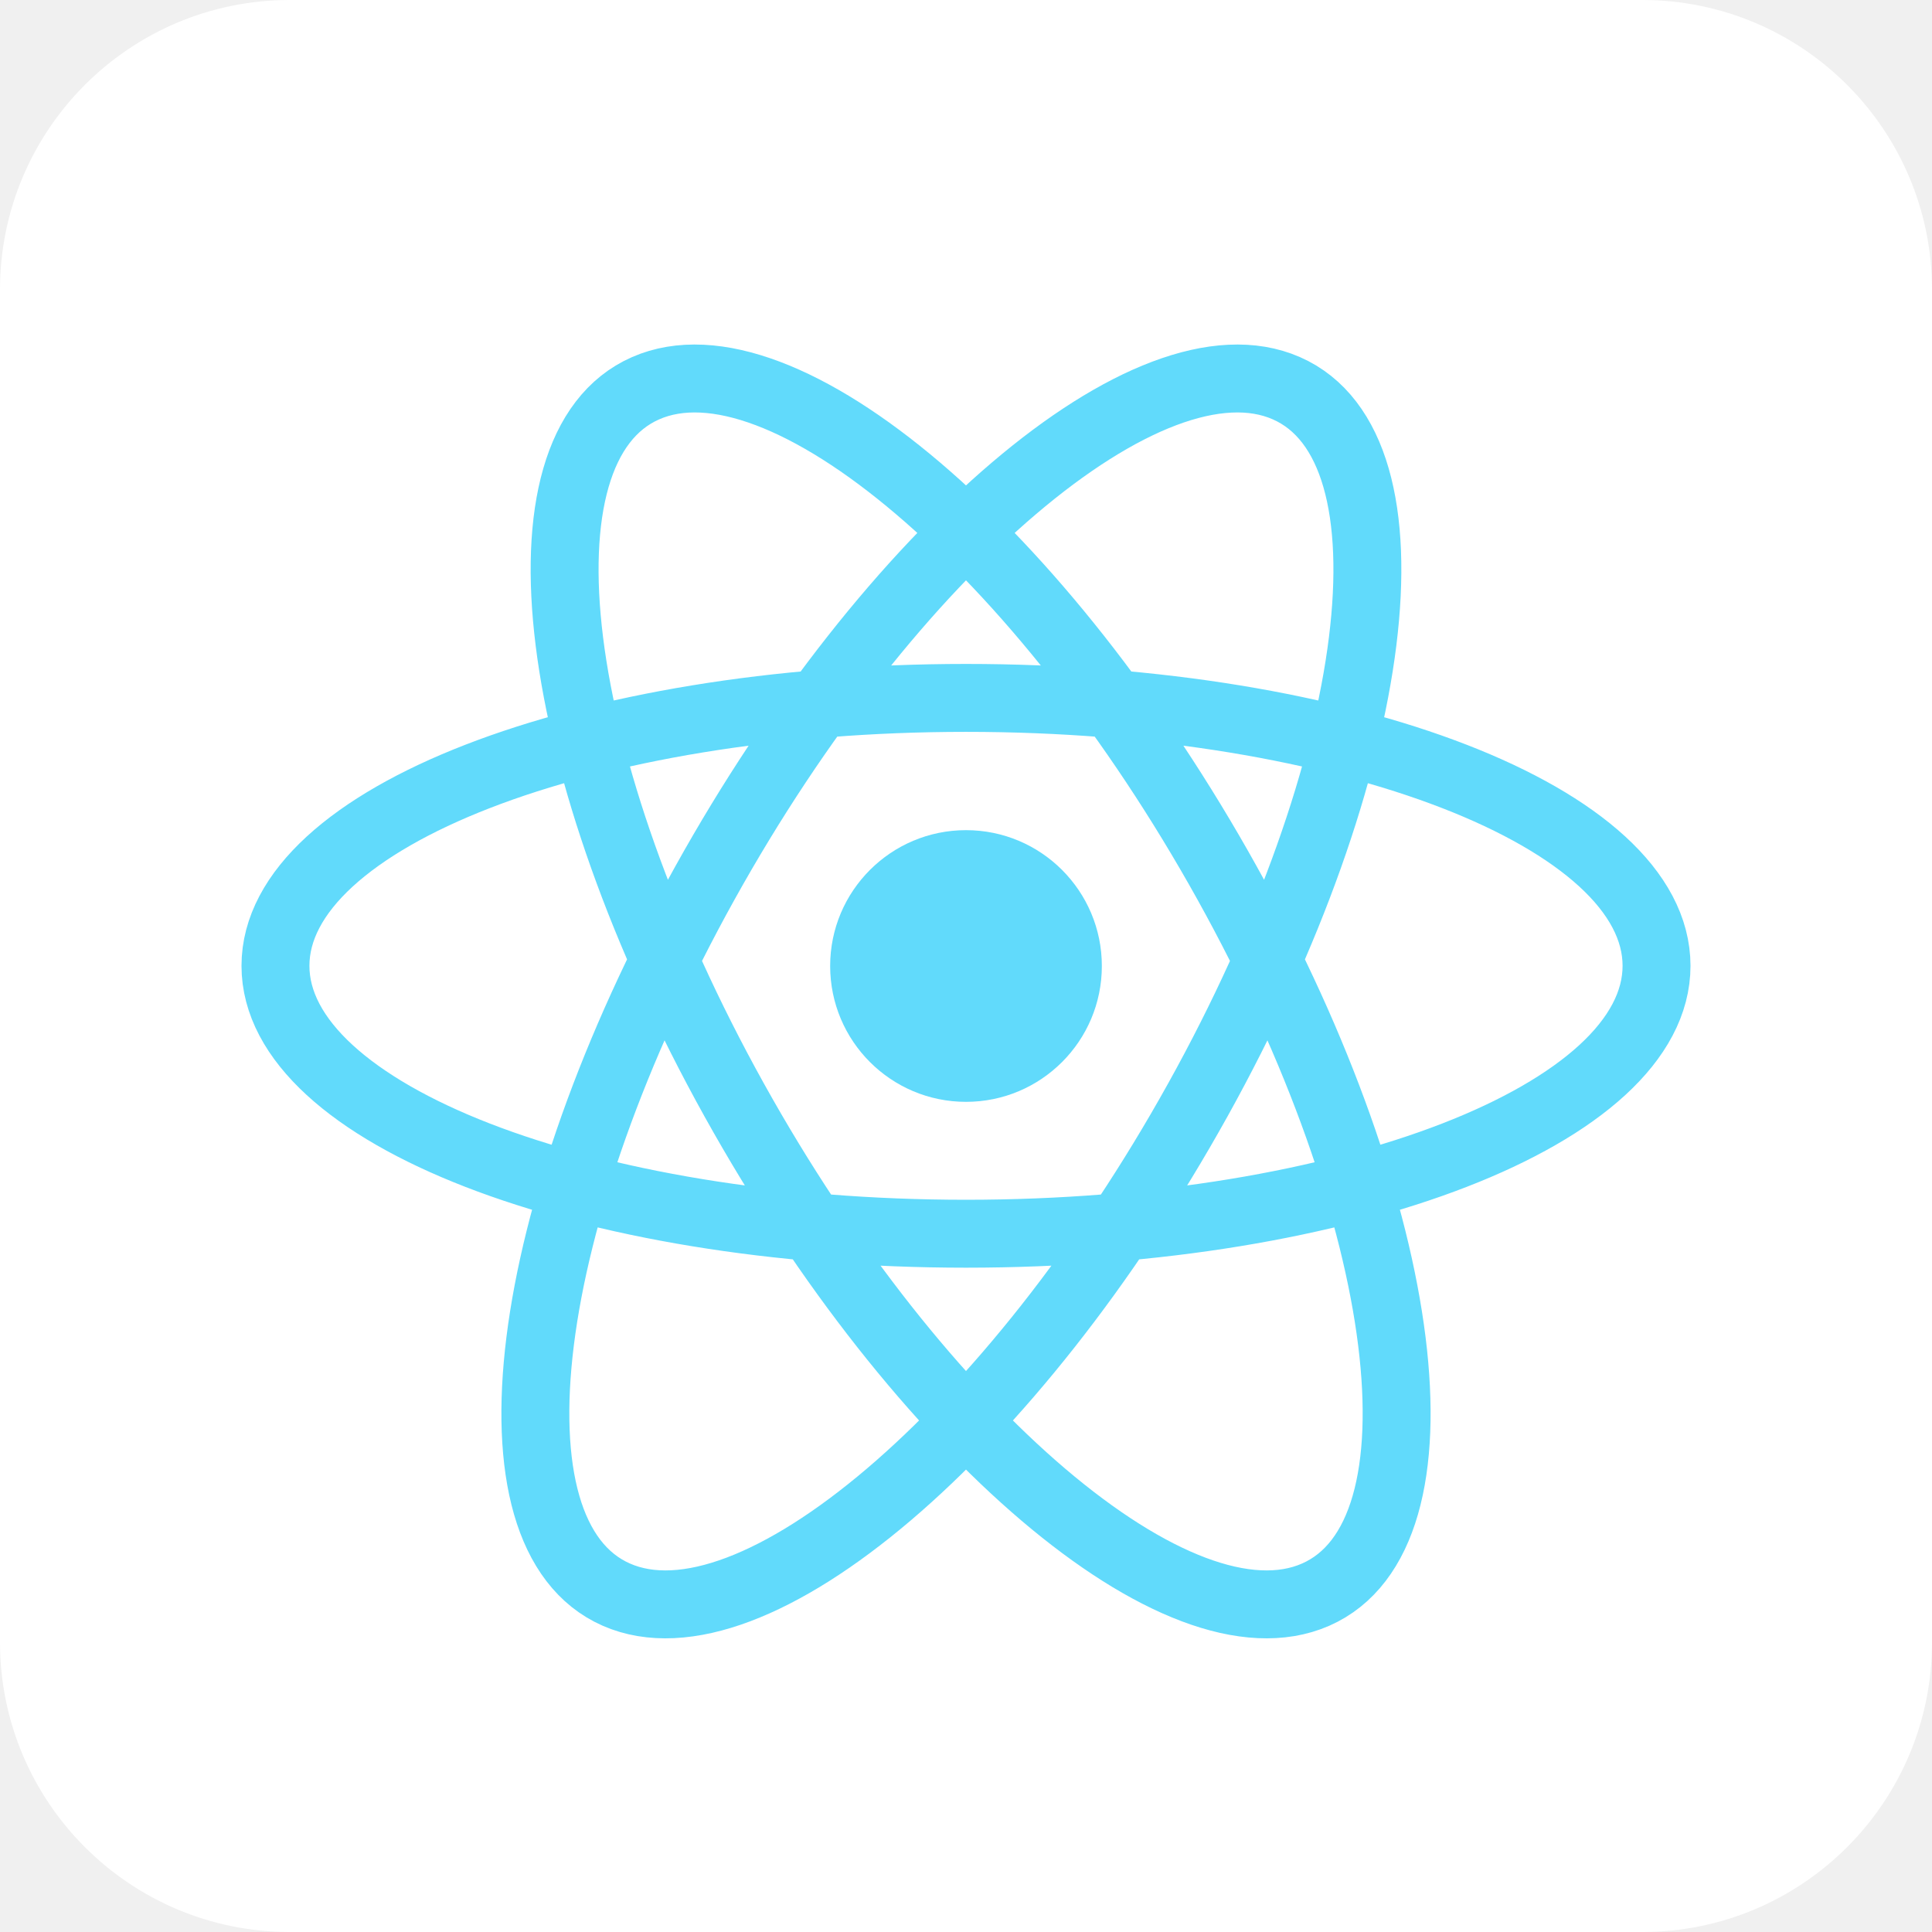
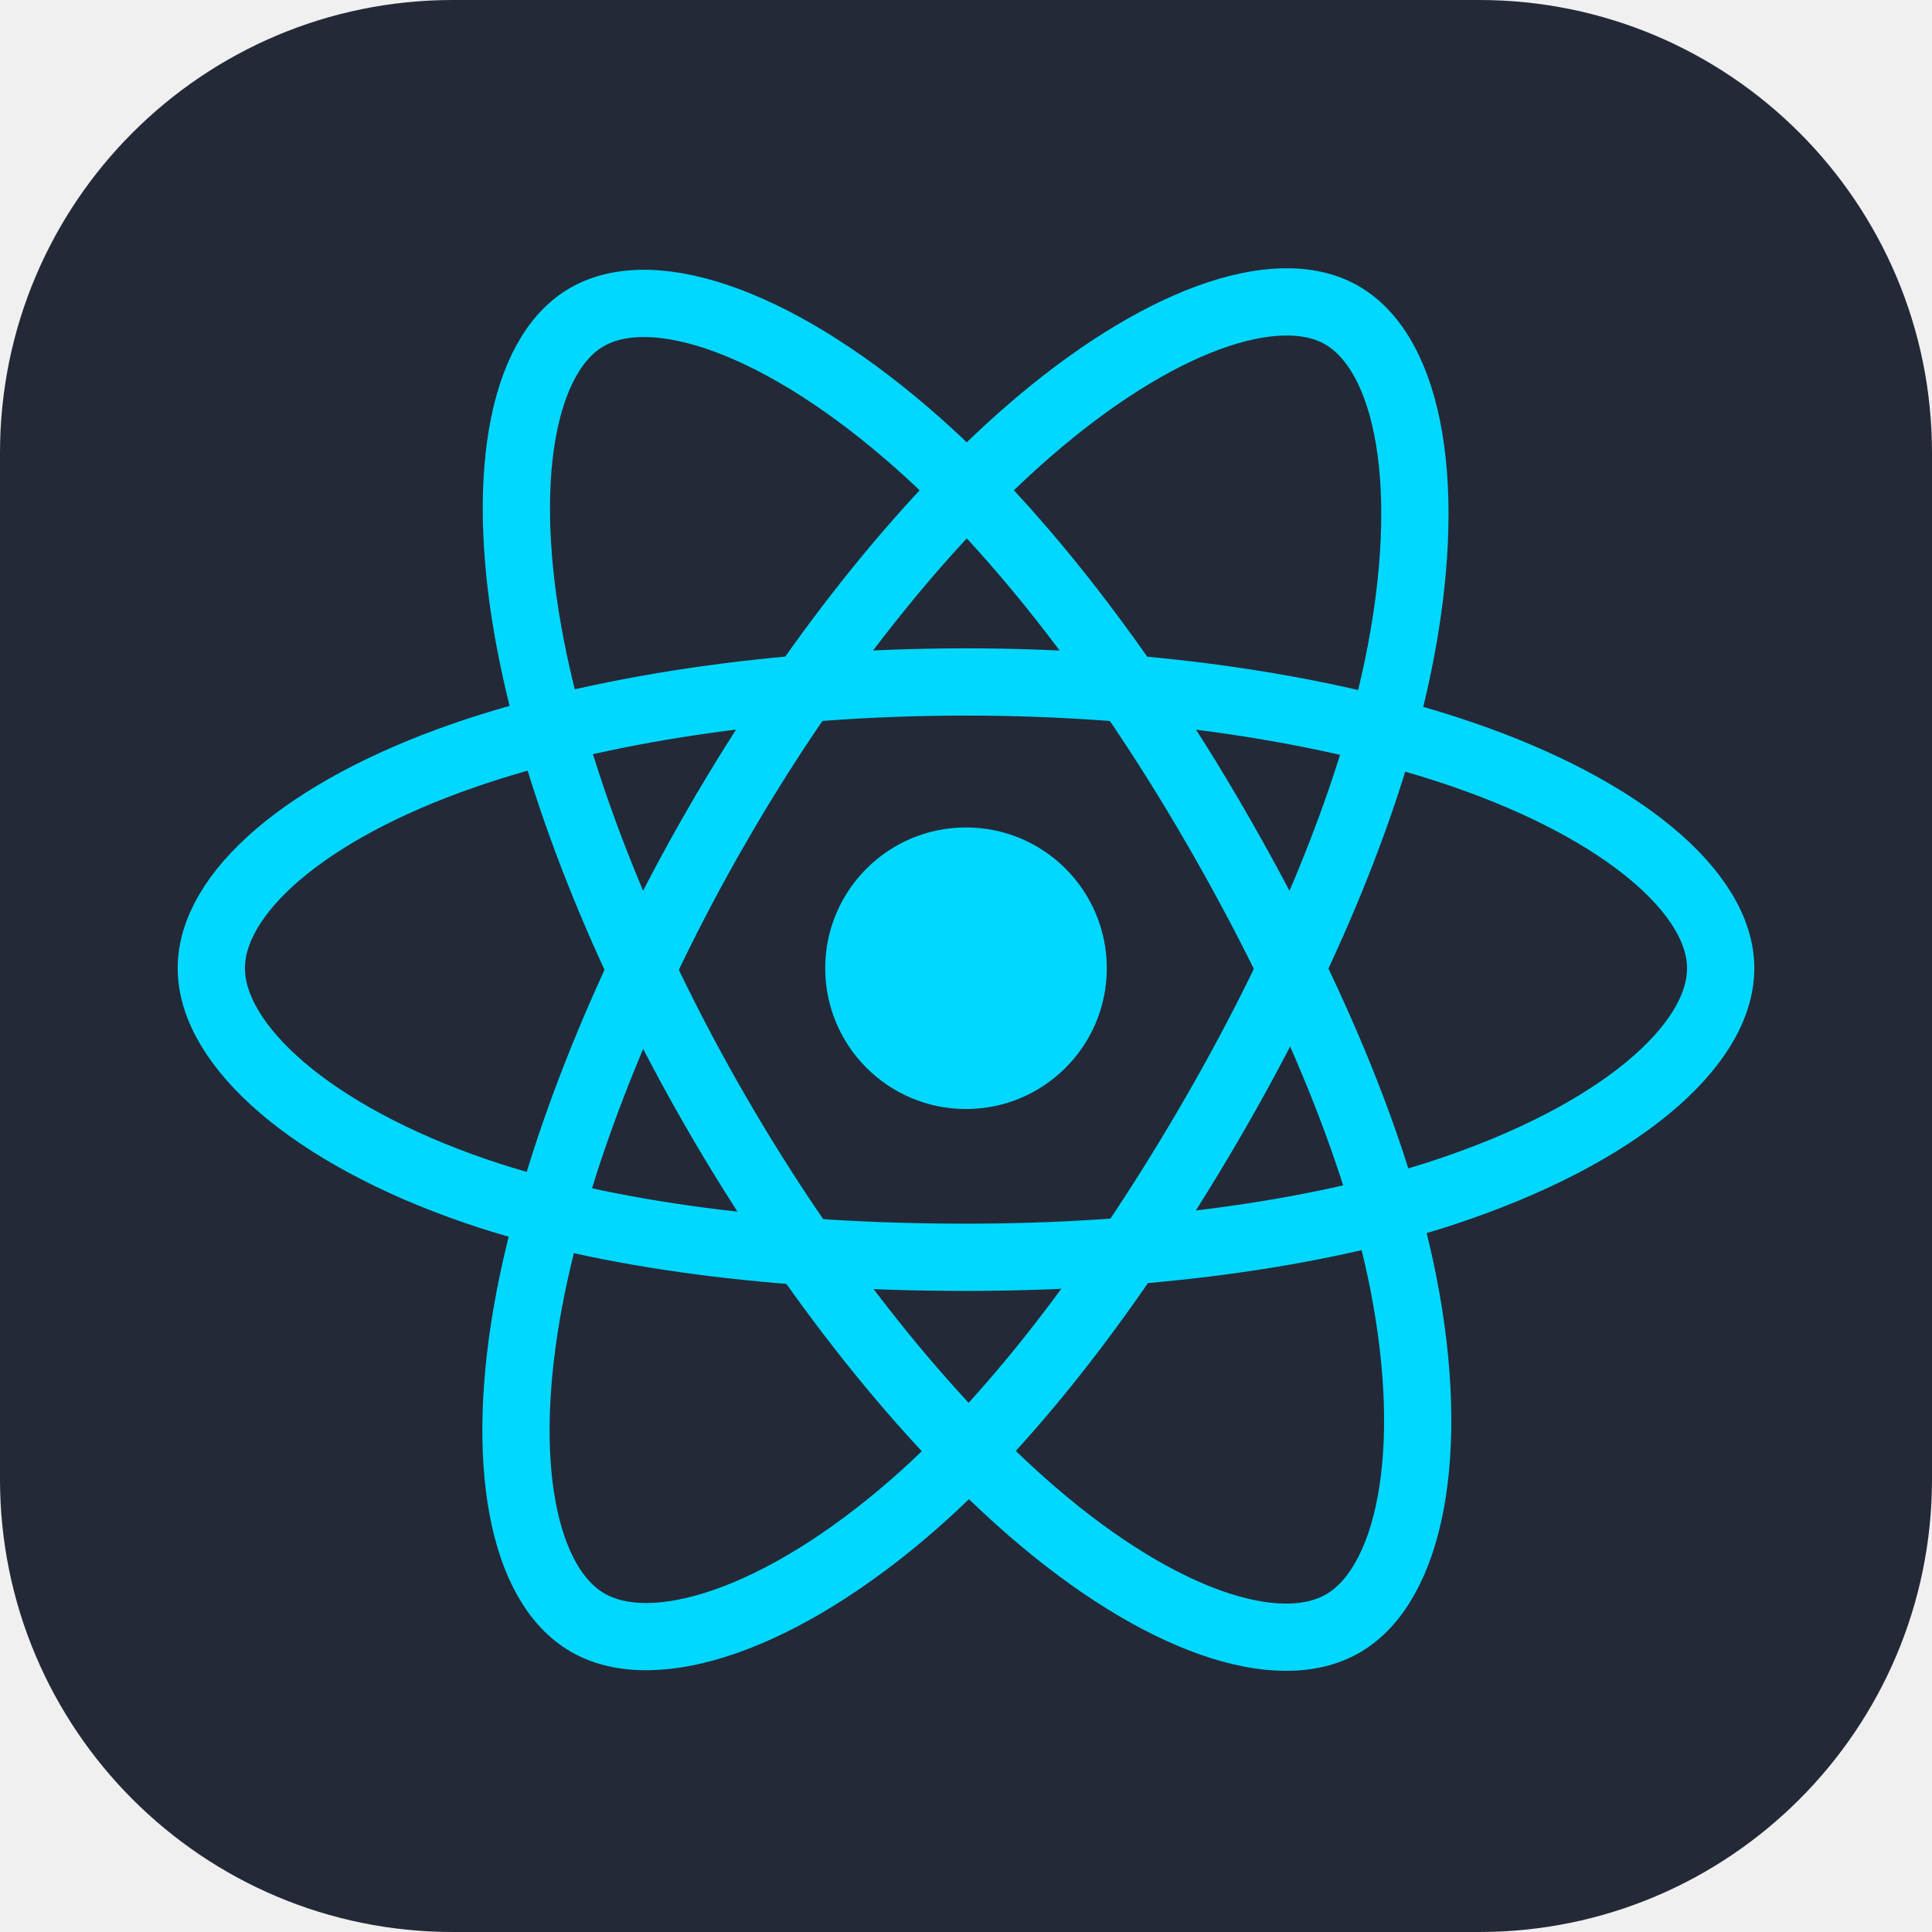
- <svg xmlns="http://www.w3.org/2000/svg" aria-label="React" role="img" viewBox="0 0 512 512">
-   <rect width="512" height="512" rx="15%" fill="#fff" />
-   <circle cx="256" cy="256" r="36" fill="#61dafb" />
-   <path stroke="#61dafb" stroke-width="18" fill="none" d="M317.47 291.43a71 183 30 1 0-.05.09zm-122.89.09a183 71 60 1 0-.05-.09zm61.47 35.43a183 71 0 1 0-.1 0z" />
+ <svg xmlns="http://www.w3.org/2000/svg" width="256" height="256" fill="none" viewBox="0 0 256 256">
+   <rect width="256" height="256" fill="#242938" rx="60" />
+   <path fill="#00D8FF" d="M128.001 146.951C138.305 146.951 146.657 138.598 146.657 128.295C146.657 117.992 138.305 109.639 128.001 109.639C117.698 109.639 109.345 117.992 109.345 128.295C109.345 138.598 117.698 146.951 128.001 146.951Z" />
+   <path fill-rule="evenodd" stroke="#00D8FF" stroke-width="8.911" d="M128.002 90.363C153.05 90.363 176.319 93.957 193.864 99.998C215.003 107.275 228 118.306 228 128.295C228 138.704 214.226 150.423 191.525 157.944C174.363 163.63 151.779 166.598 128.002 166.598C103.624 166.598 80.539 163.812 63.183 157.881C41.225 150.376 28 138.506 28 128.295C28 118.387 40.41 107.441 61.252 100.175C78.862 94.035 102.705 90.363 127.998 90.363H128.002Z" clip-rule="evenodd" />
+   <path fill-rule="evenodd" stroke="#00D8FF" stroke-width="8.911" d="M94.981 109.438C107.495 87.74 122.232 69.378 136.23 57.197C153.094 42.521 169.144 36.773 177.796 41.762C186.813 46.962 190.084 64.75 185.259 88.171C181.614 105.879 172.9 126.925 161.021 147.523C148.842 168.641 134.897 187.247 121.09 199.315C103.619 214.587 86.728 220.114 77.883 215.013C69.3 210.067 66.018 193.846 70.136 172.161C73.615 153.838 82.345 131.349 94.977 109.438L94.981 109.438Z" clip-rule="evenodd" />
+   <path fill-rule="evenodd" stroke="#00D8FF" stroke-width="8.911" d="M95.012 147.578C82.463 125.904 73.919 103.962 70.353 85.752C66.06 63.811 69.095 47.035 77.74 42.032C86.749 36.816 103.792 42.866 121.674 58.744C135.194 70.748 149.077 88.805 160.99 109.383C173.204 130.481 182.358 151.856 185.919 169.844C190.425 192.608 186.778 210.001 177.941 215.116C169.367 220.08 153.676 214.825 136.945 200.427C122.809 188.263 107.685 169.468 95.012 147.578Z" clip-rule="evenodd" />
</svg>
